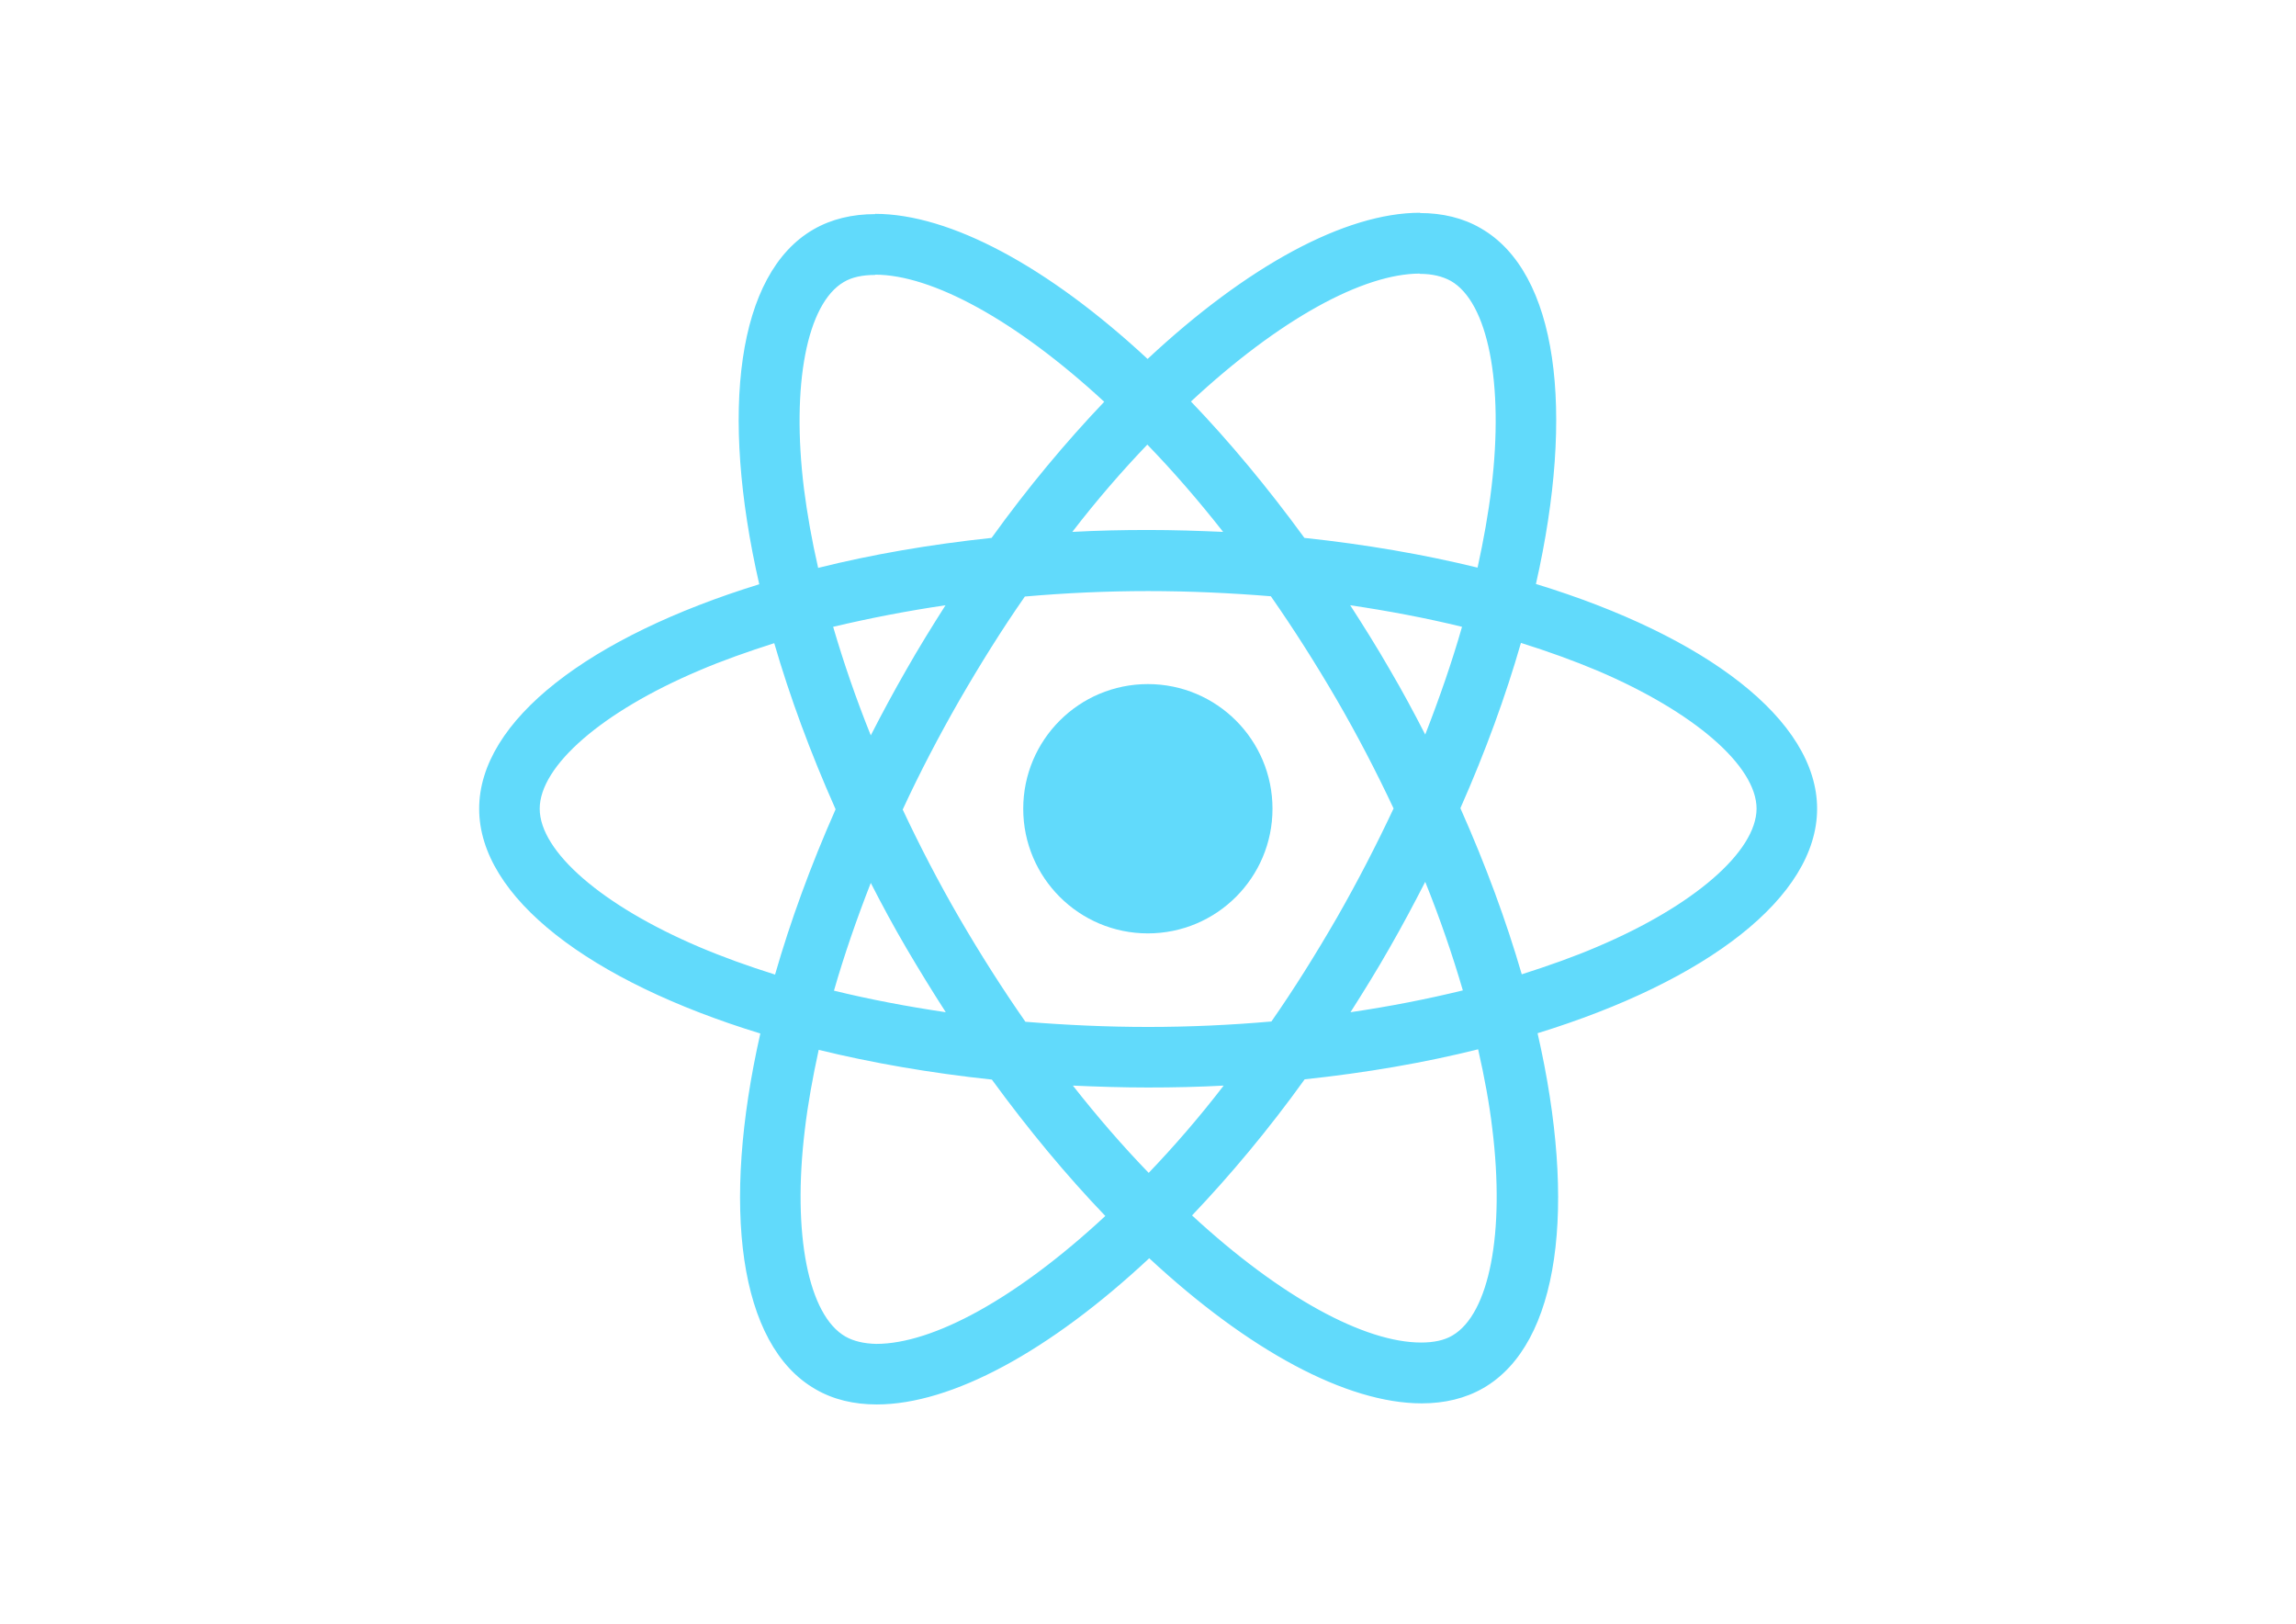
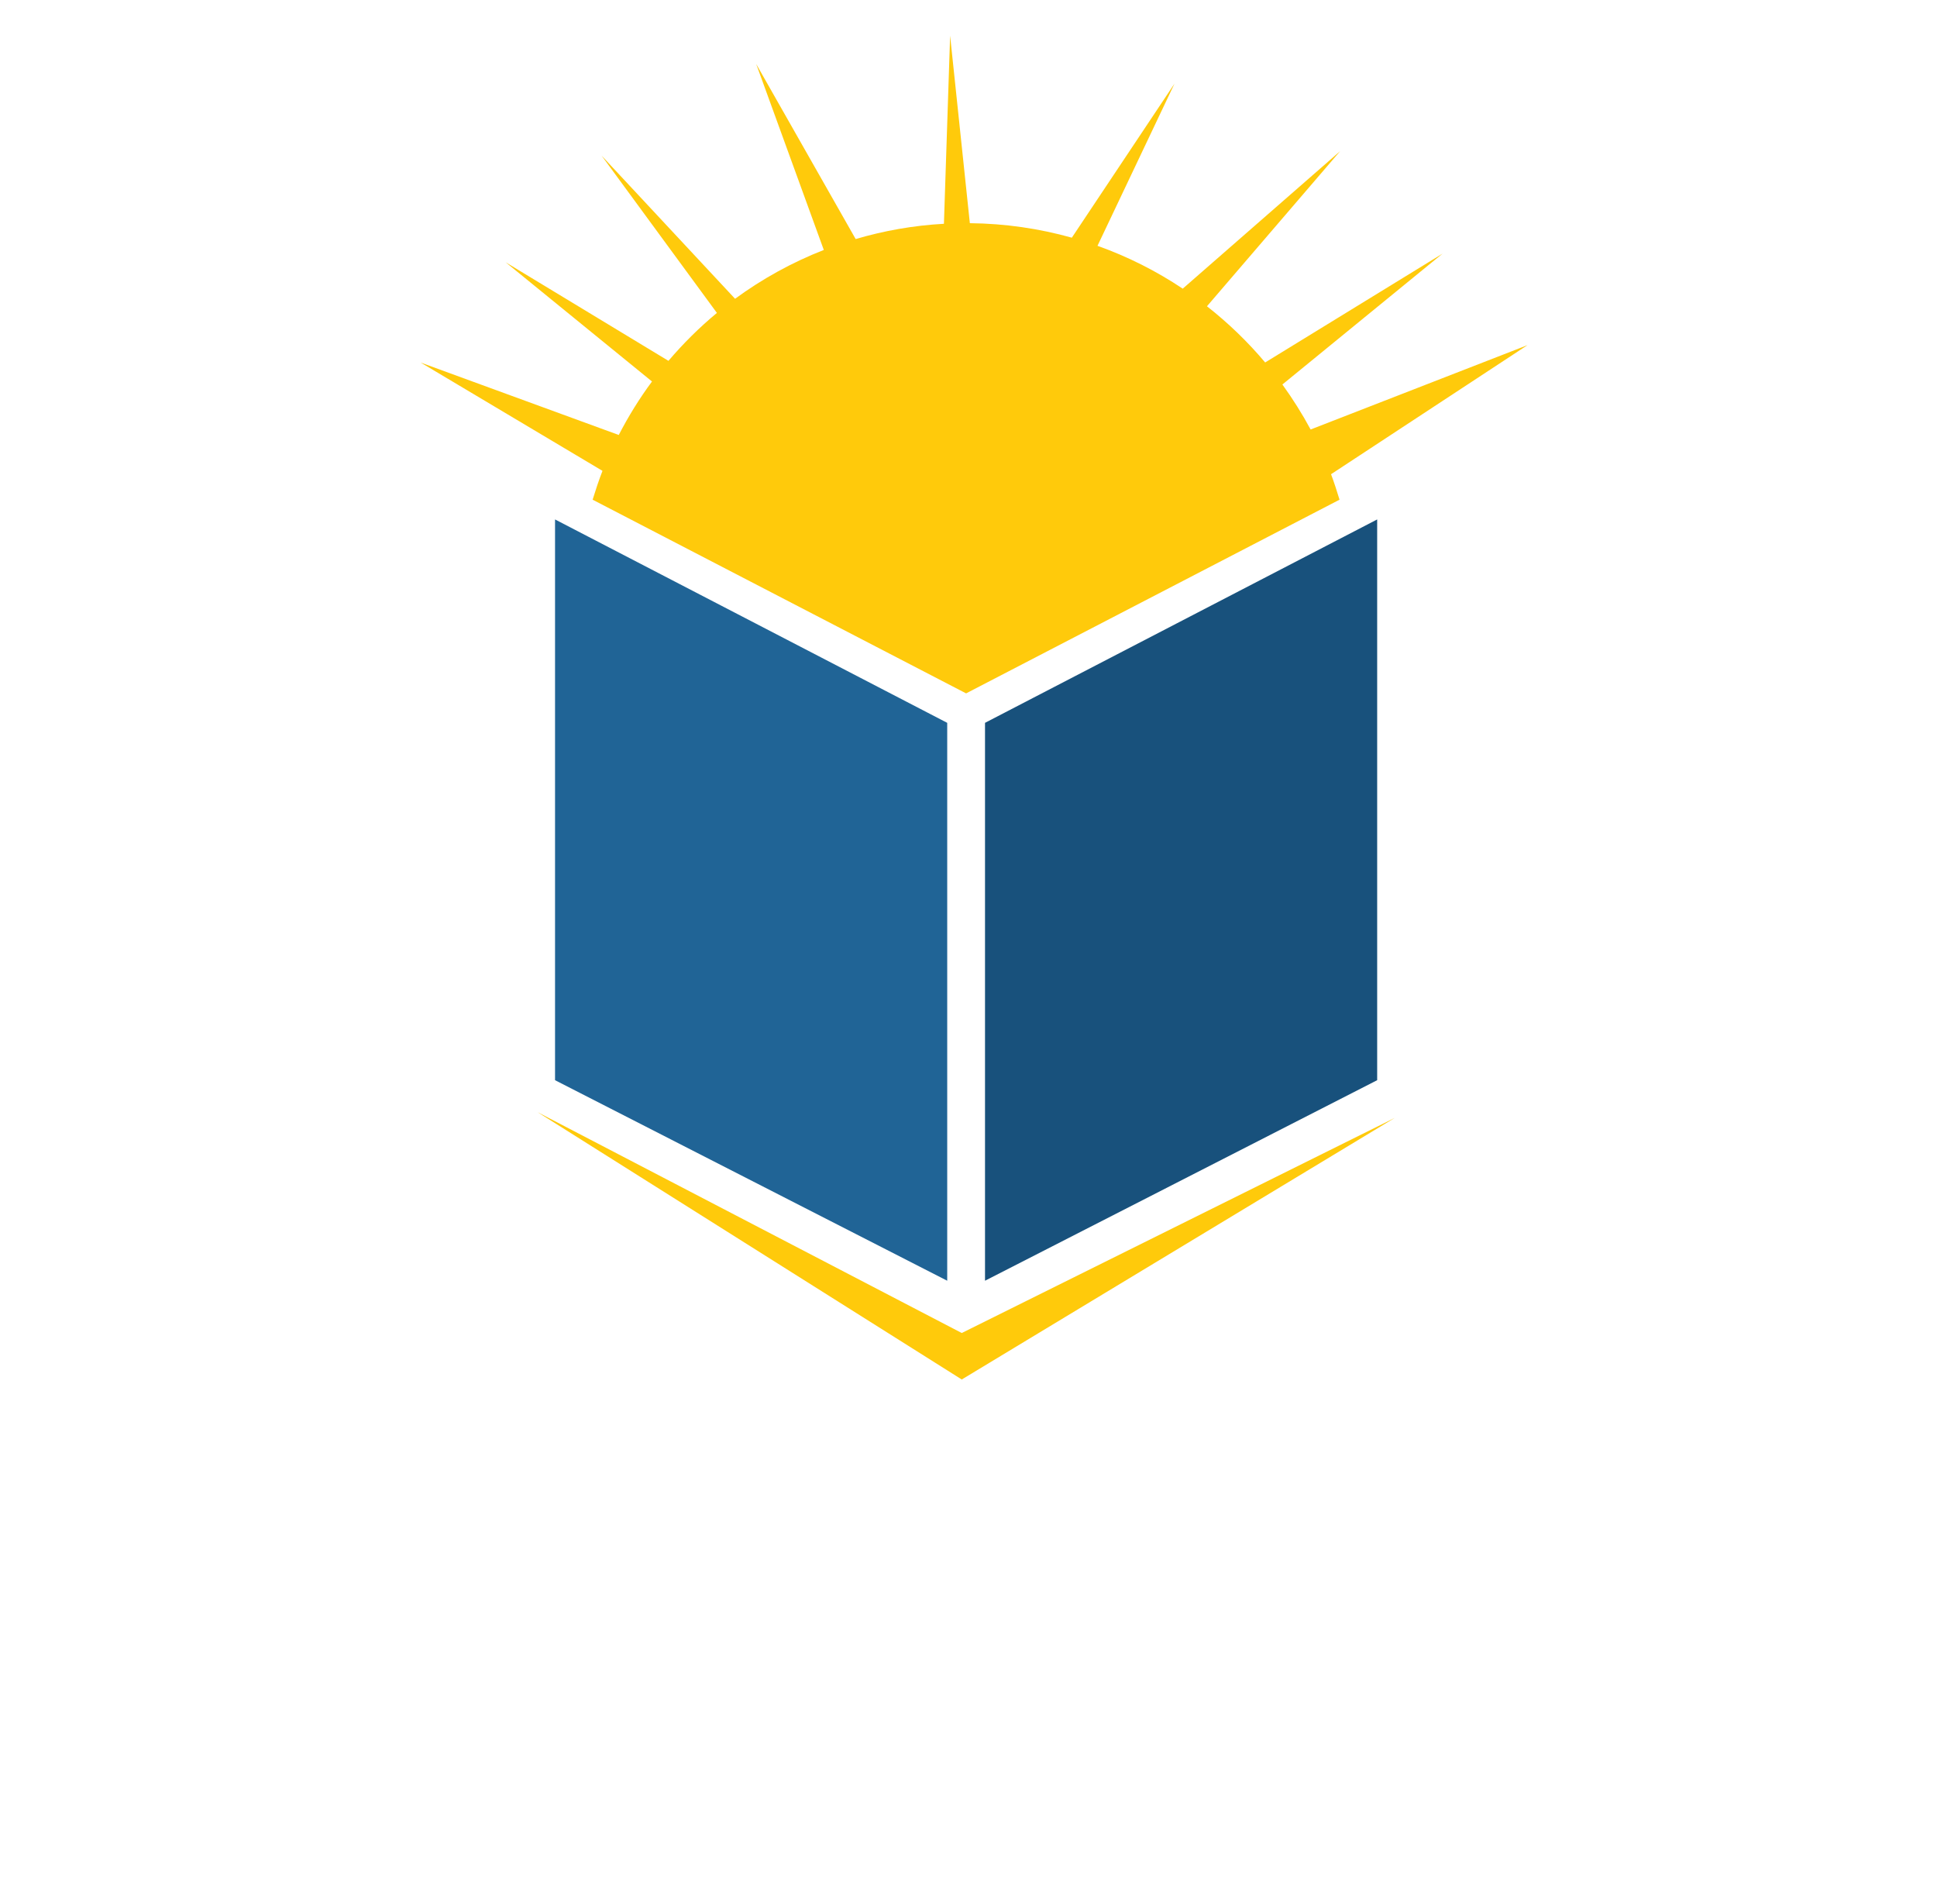
- <svg xmlns="http://www.w3.org/2000/svg" viewBox="0 0 841.9 595.3">
-   <g fill="#61DAFB">
-     <path d="M666.3 296.5c0-32.5-40.7-63.3-103.1-82.4 14.4-63.6 8-114.2-20.2-130.4-6.5-3.8-14.1-5.6-22.4-5.6v22.3c4.6 0 8.3.9 11.4 2.6 13.6 7.8 19.5 37.5 14.9 75.7-1.1 9.4-2.9 19.3-5.1 29.4-19.6-4.8-41-8.5-63.5-10.9-13.5-18.5-27.5-35.3-41.6-50 32.6-30.3 63.2-46.9 84-46.9V78c-27.5 0-63.5 19.6-99.9 53.6-36.4-33.8-72.4-53.2-99.9-53.2v22.3c20.7 0 51.4 16.5 84 46.6-14 14.7-28 31.4-41.3 49.9-22.6 2.4-44 6.1-63.6 11-2.3-10-4-19.7-5.2-29-4.7-38.2 1.1-67.9 14.6-75.8 3-1.8 6.9-2.6 11.5-2.6V78.5c-8.4 0-16 1.8-22.6 5.6-28.1 16.2-34.4 66.7-19.9 130.1-62.2 19.2-102.7 49.9-102.7 82.3 0 32.5 40.7 63.3 103.1 82.4-14.4 63.6-8 114.2 20.2 130.4 6.5 3.8 14.1 5.6 22.5 5.6 27.5 0 63.5-19.6 99.9-53.6 36.4 33.8 72.4 53.2 99.9 53.2 8.4 0 16-1.8 22.6-5.6 28.1-16.2 34.4-66.7 19.9-130.1 62-19.1 102.5-49.9 102.5-82.3zm-130.2-66.7c-3.7 12.9-8.3 26.2-13.5 39.5-4.1-8-8.4-16-13.1-24-4.6-8-9.5-15.8-14.4-23.4 14.2 2.1 27.9 4.7 41 7.9zm-45.8 106.5c-7.8 13.5-15.8 26.3-24.1 38.2-14.9 1.3-30 2-45.2 2-15.1 0-30.2-.7-45-1.9-8.3-11.9-16.4-24.6-24.2-38-7.6-13.1-14.5-26.4-20.8-39.8 6.2-13.4 13.2-26.8 20.7-39.9 7.8-13.5 15.8-26.3 24.1-38.2 14.9-1.3 30-2 45.2-2 15.1 0 30.2.7 45 1.9 8.3 11.9 16.4 24.6 24.2 38 7.6 13.1 14.5 26.4 20.8 39.8-6.3 13.4-13.2 26.8-20.7 39.9zm32.3-13c5.4 13.4 10 26.8 13.8 39.8-13.1 3.2-26.9 5.9-41.2 8 4.9-7.7 9.8-15.6 14.4-23.7 4.6-8 8.9-16.1 13-24.1zM421.2 430c-9.3-9.6-18.6-20.3-27.8-32 9 .4 18.2.7 27.5.7 9.4 0 18.7-.2 27.8-.7-9 11.7-18.3 22.4-27.5 32zm-74.4-58.9c-14.2-2.1-27.9-4.7-41-7.9 3.7-12.9 8.3-26.2 13.5-39.5 4.1 8 8.4 16 13.1 24 4.7 8 9.5 15.8 14.4 23.4zM420.7 163c9.3 9.6 18.6 20.3 27.8 32-9-.4-18.2-.7-27.5-.7-9.4 0-18.7.2-27.8.7 9-11.7 18.3-22.4 27.5-32zm-74 58.9c-4.9 7.7-9.8 15.6-14.4 23.7-4.6 8-8.9 16-13 24-5.4-13.4-10-26.8-13.8-39.8 13.1-3.1 26.9-5.8 41.2-7.9zm-90.5 125.2c-35.4-15.1-58.3-34.9-58.3-50.6 0-15.7 22.9-35.6 58.3-50.6 8.6-3.7 18-7 27.7-10.1 5.7 19.6 13.2 40 22.5 60.9-9.2 20.8-16.6 41.1-22.2 60.6-9.9-3.1-19.3-6.5-28-10.2zM310 490c-13.6-7.8-19.5-37.5-14.9-75.7 1.1-9.4 2.9-19.3 5.1-29.4 19.6 4.8 41 8.5 63.5 10.9 13.5 18.5 27.5 35.3 41.6 50-32.6 30.3-63.2 46.9-84 46.9-4.5-.1-8.3-1-11.3-2.7zm237.2-76.2c4.7 38.2-1.1 67.9-14.6 75.8-3 1.8-6.9 2.6-11.5 2.6-20.7 0-51.4-16.5-84-46.6 14-14.7 28-31.4 41.3-49.9 22.6-2.4 44-6.1 63.6-11 2.3 10.1 4.1 19.8 5.2 29.1zm38.5-66.7c-8.6 3.7-18 7-27.7 10.1-5.7-19.6-13.2-40-22.5-60.9 9.2-20.8 16.6-41.1 22.2-60.6 9.9 3.1 19.3 6.5 28.1 10.2 35.4 15.1 58.3 34.9 58.3 50.6-.1 15.7-23 35.6-58.4 50.6zM320.8 78.4z" />
-     <circle cx="420.9" cy="296.5" r="45.7" />
-     <path d="M520.5 78.1z" />
+ <svg xmlns="http://www.w3.org/2000/svg" version="1.1" preserveAspectRatio="xMidYMid meet" viewBox="561 214 173 170">
+   <g data-item-type="image" data-item="Image" data-logo-item="" id="logo__item--logo_0" class="logo__item">
+     <g class="logo__item__inner" transform="translate(579.0746 208.5) scale(1.355626 1.355626) rotate(0 0 0)">
+       <g>
+         <polygon fill="#206496" points="23.235,38.274 23.235,75.212 49.073,88.422 49.073,51.672" data-part-id="logo__item--logo_0__0" />
+         <polygon fill="#18517C" points="77.4,38.274 77.4,75.212 51.563,88.422 51.563,51.672" data-part-id="logo__item--logo_0__1" />
+         <path fill="#FFCA0B" d="M14.383,27.94l11.978,7.134c-0.243,0.621-0.451,1.258-0.65,1.899l24.606,12.759L74.92,36.973   c-0.173-0.563-0.352-1.13-0.559-1.678l12.944-8.504l-14.29,5.558c-0.555-1.033-1.179-2.021-1.86-2.964l10.552-8.621L70.02,27.934   c-1.145-1.362-2.434-2.603-3.834-3.702l8.774-10.218l-10.37,9.058c-1.734-1.158-3.616-2.11-5.616-2.823l5.073-10.683l-6.764,10.148   c-2.139-0.599-4.395-0.933-6.719-0.955L49.264,6.408l-0.408,12.39c-2.008,0.11-3.955,0.458-5.815,1.006L36.488,8.273l4.454,12.249   c-2.095,0.82-4.059,1.906-5.846,3.216l-8.799-9.435l7.602,10.367c-1.153,0.957-2.22,2.014-3.192,3.157l-10.724-6.492l9.64,7.852   c-0.824,1.11-1.552,2.29-2.19,3.523L14.383,27.94z" data-part-id="logo__item--logo_0__2" />
+         <polygon fill="#FFCA0B" points="22.085,77.319 50.031,91.866 78.55,77.701 50.031,94.928" data-part-id="logo__item--logo_0__3" />
+       </g>
+     </g>
  </g>
</svg>
